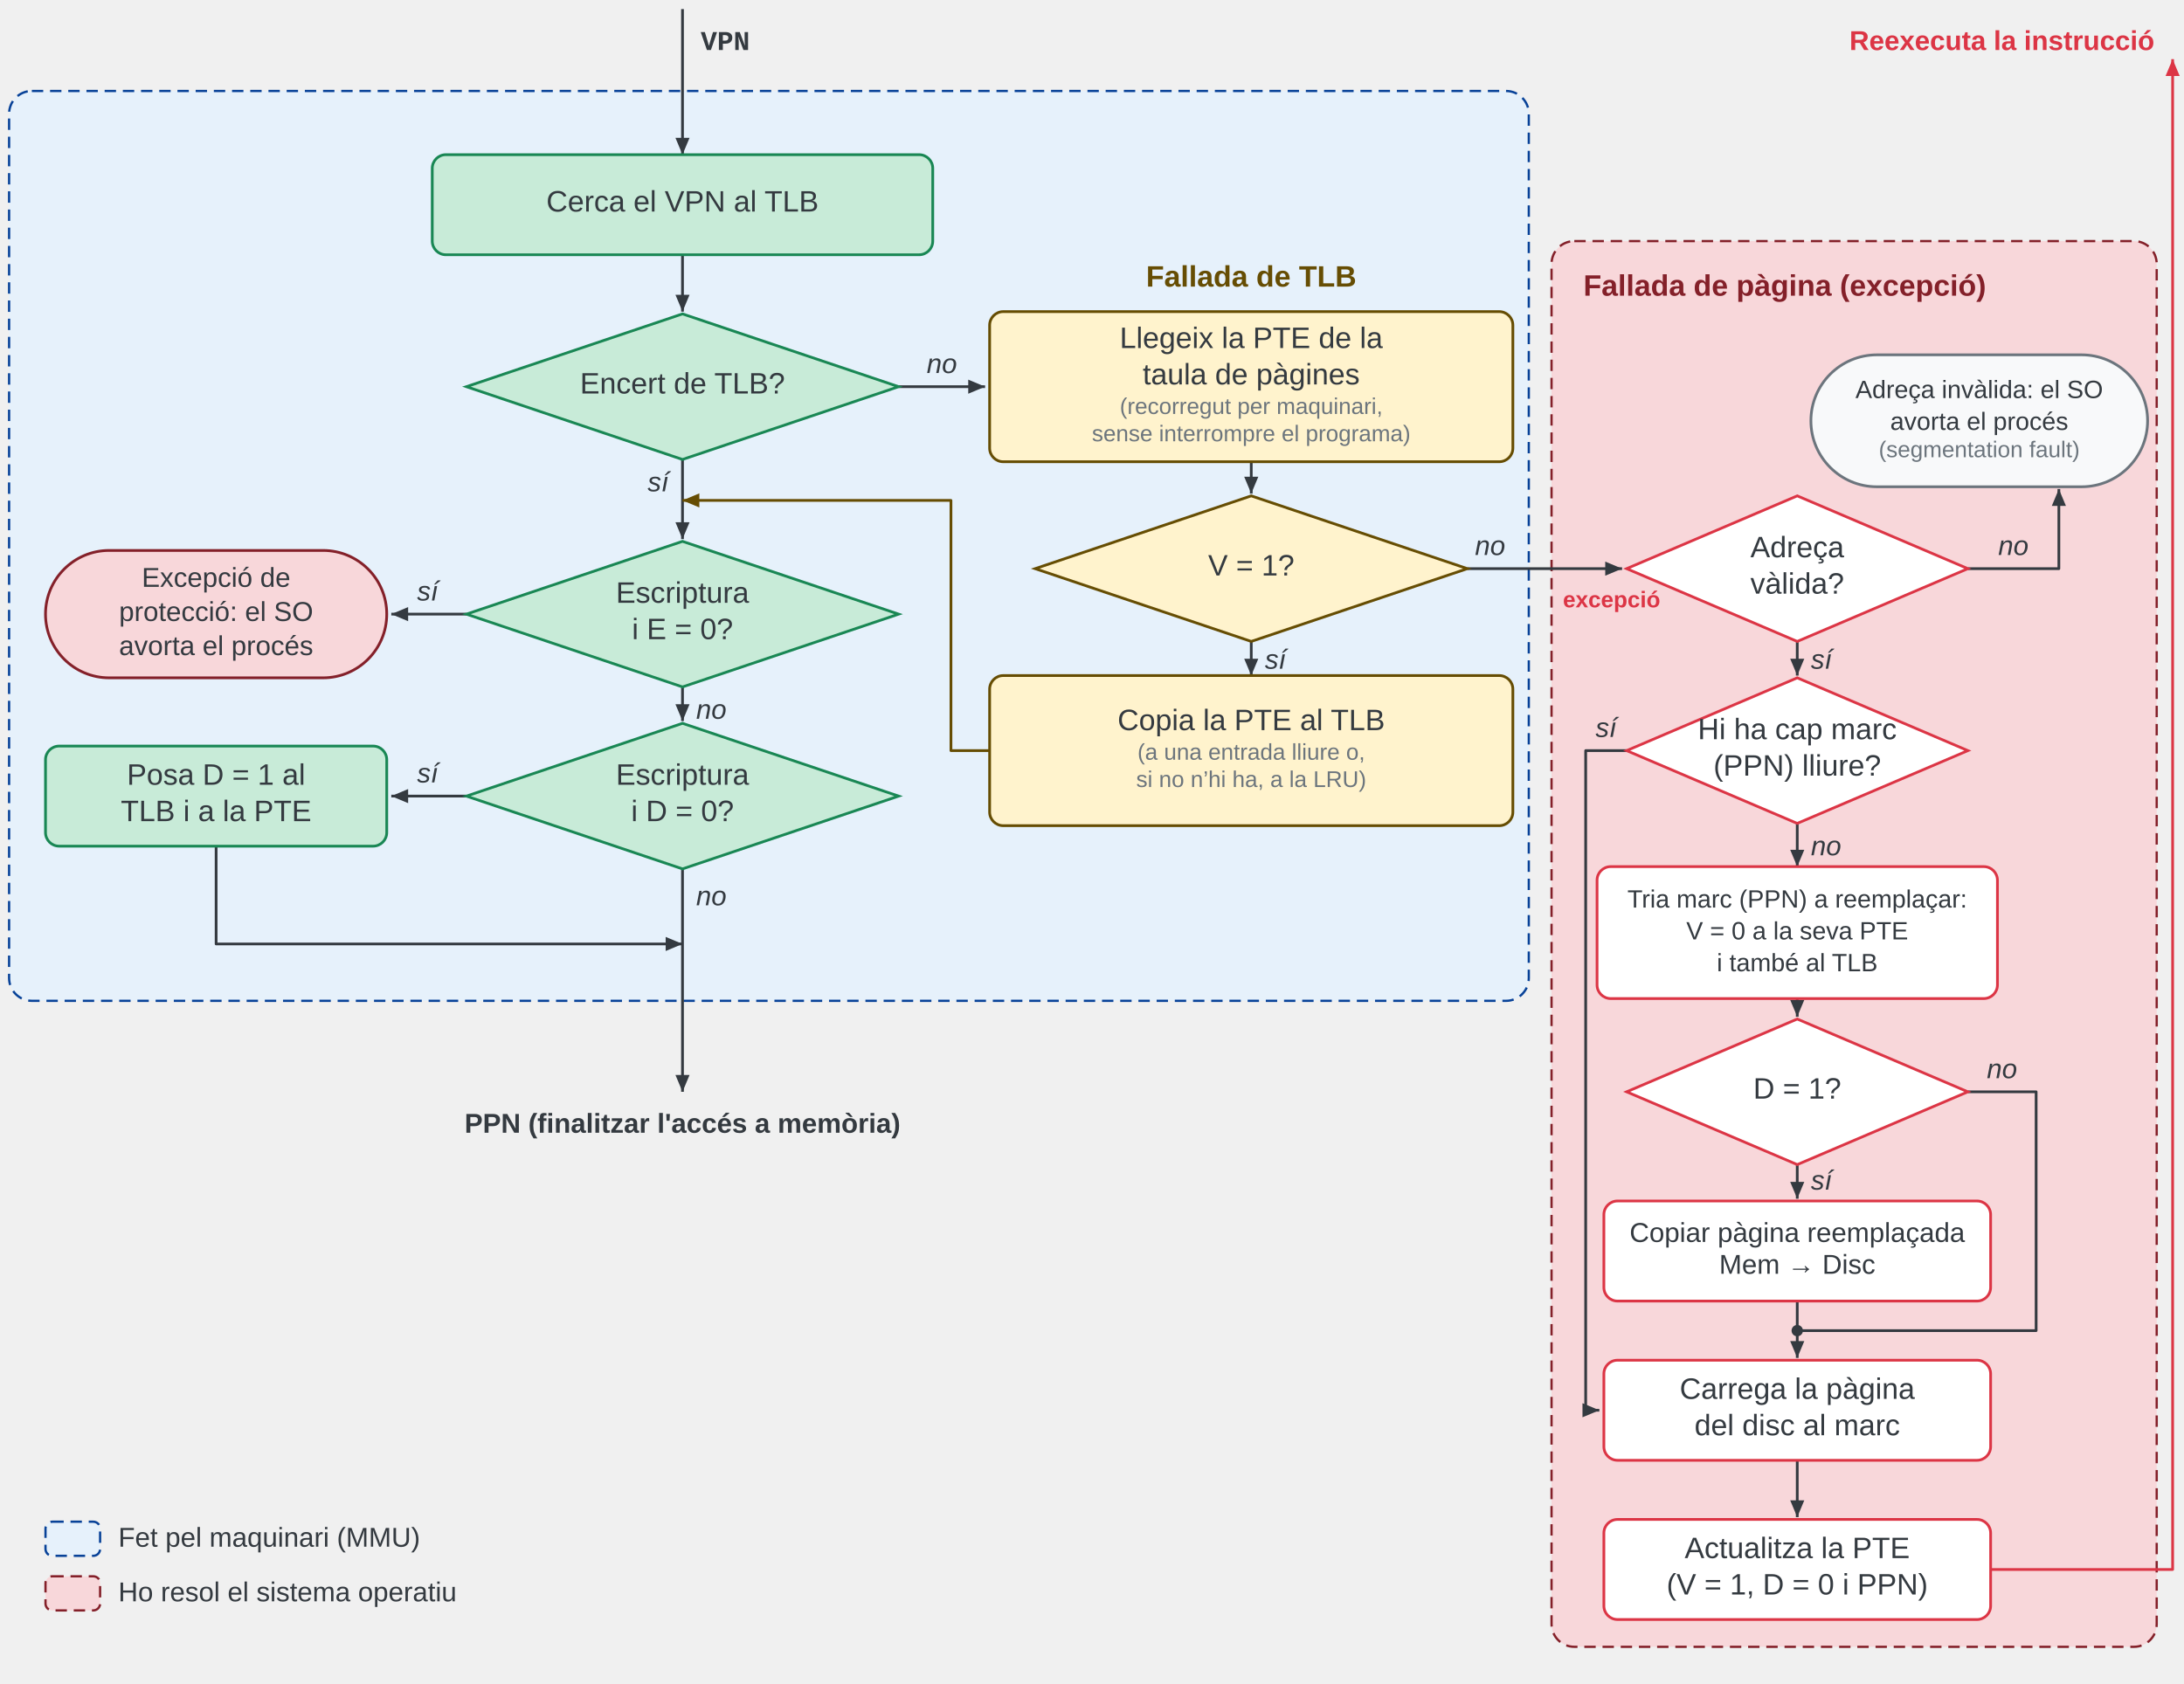
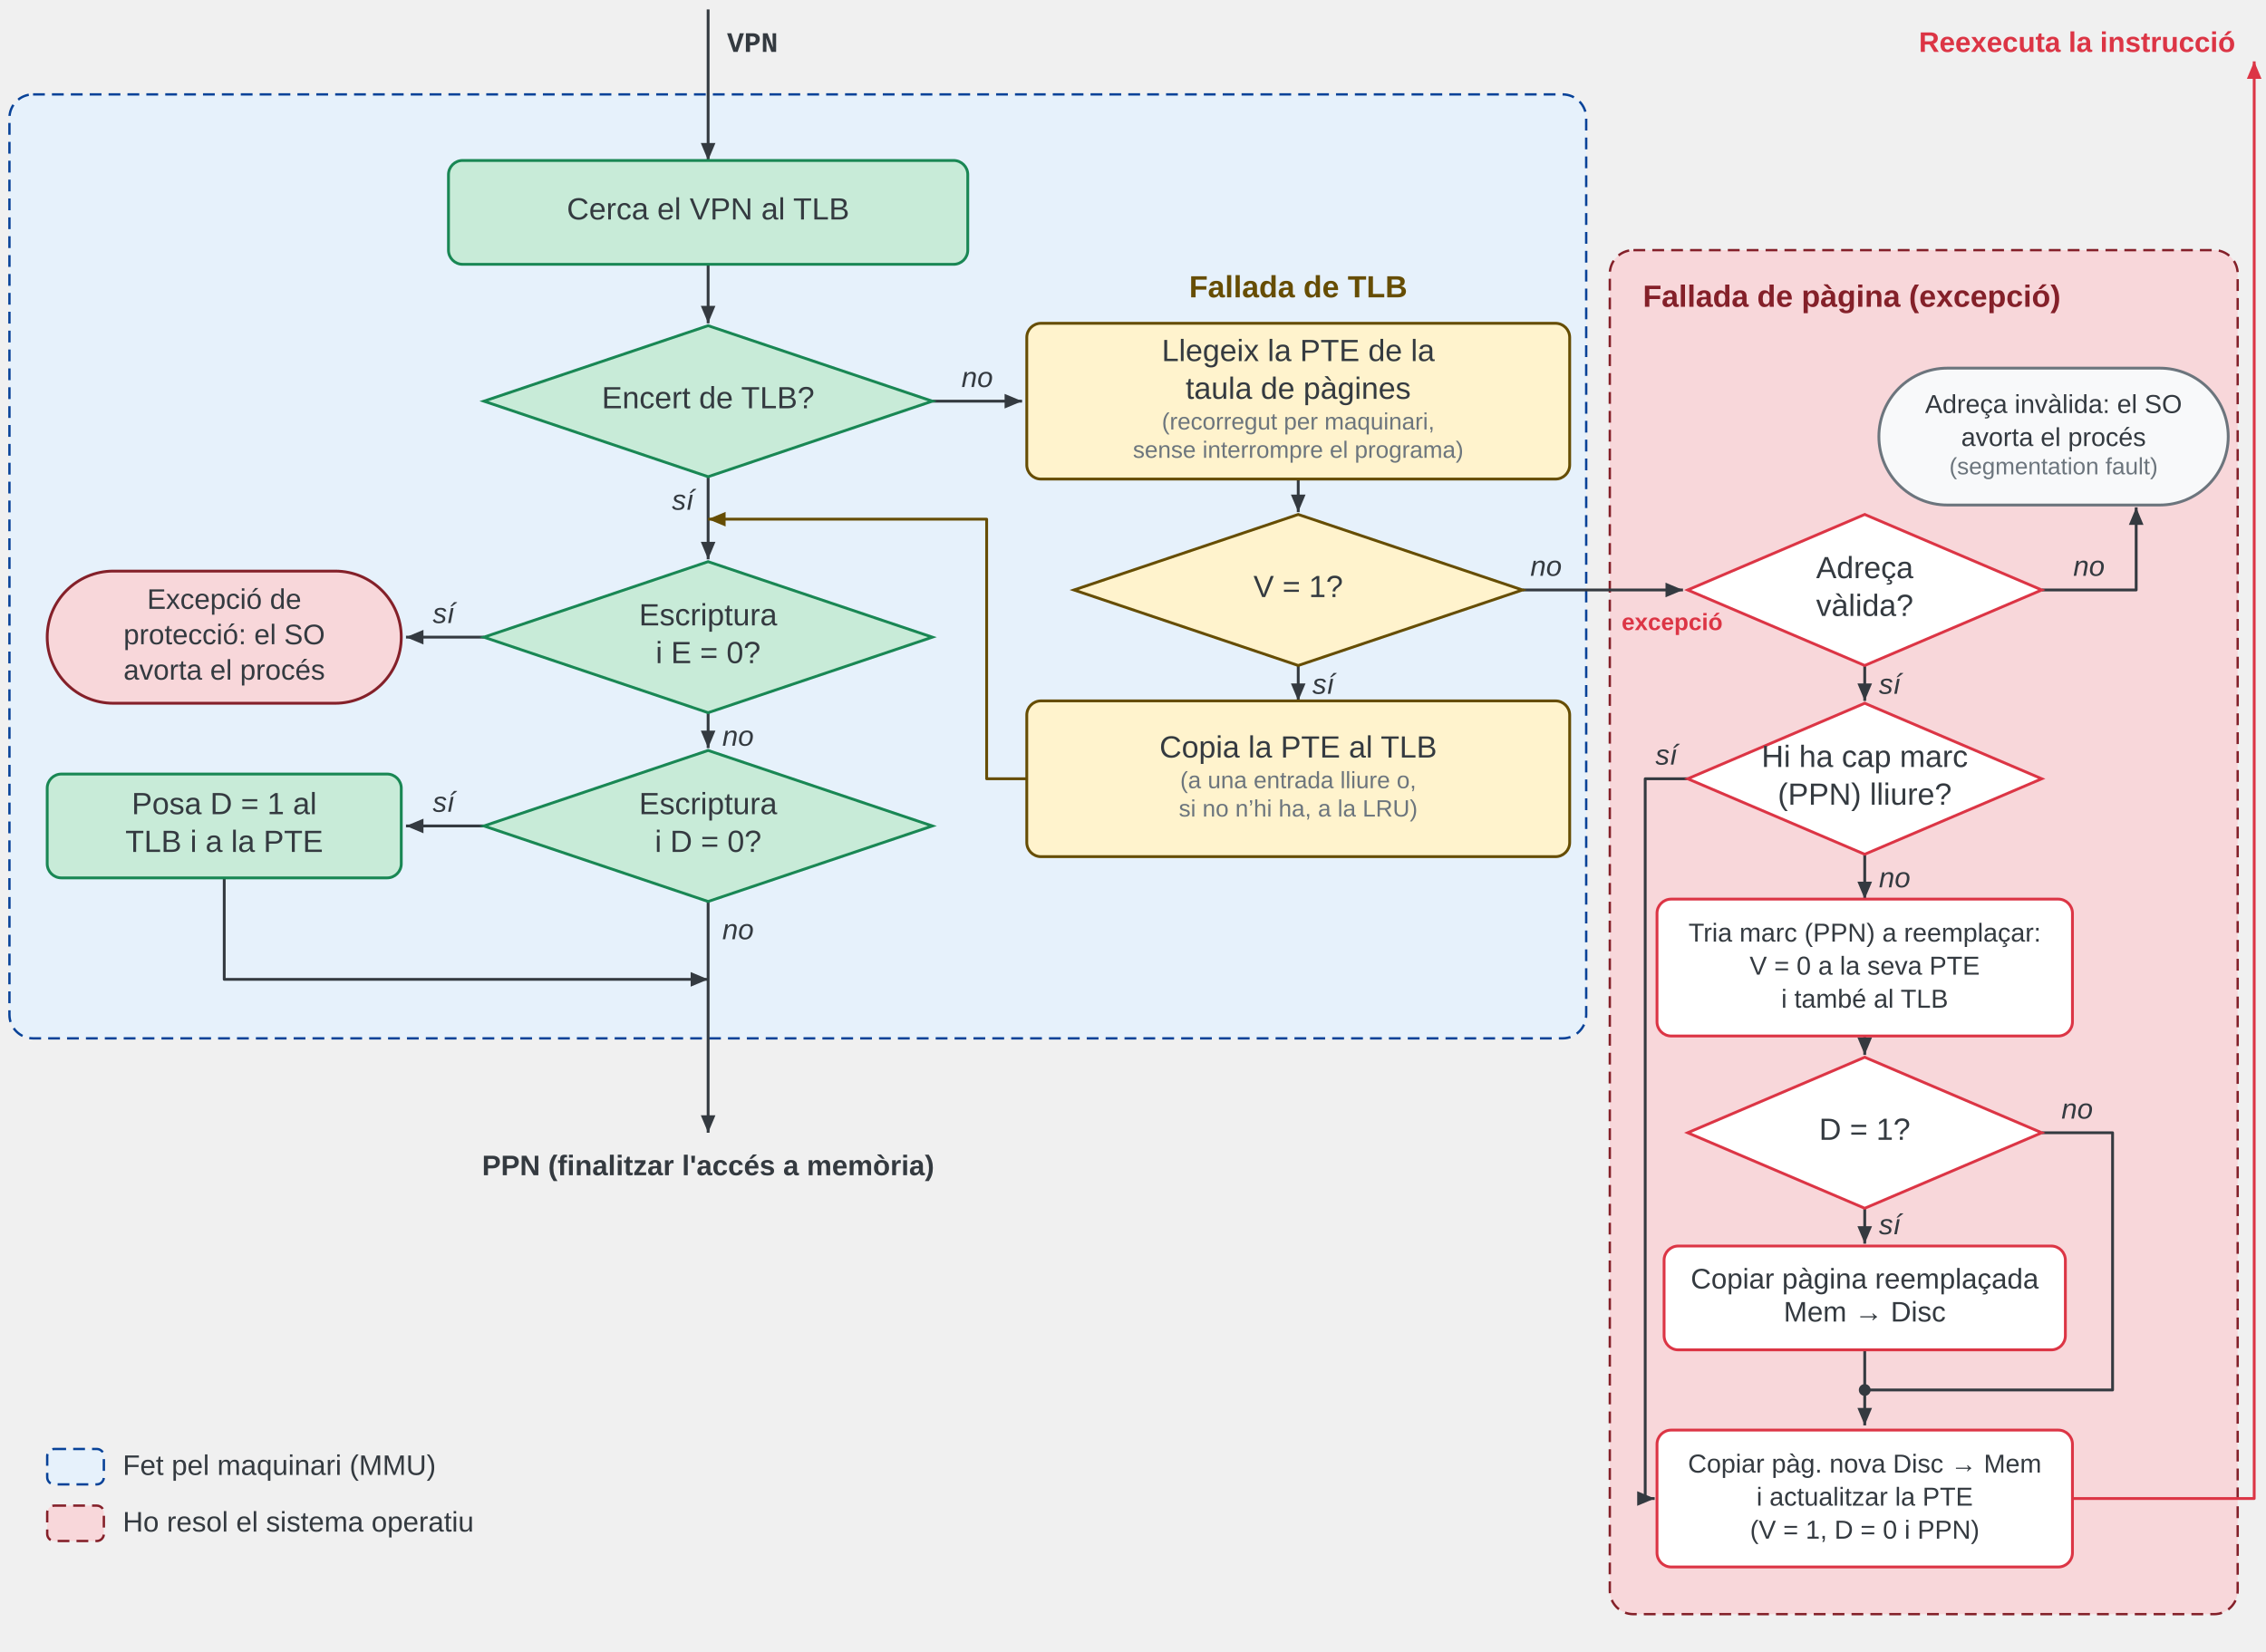
- <svg xmlns="http://www.w3.org/2000/svg" width="100%" viewBox="0 0 960 740" role="img">
+ <svg xmlns="http://www.w3.org/2000/svg" width="100%" viewBox="0 0 960 700" role="img">
  <g transform="translate(0,40)">
    <rect x="4" y="0" width="668" height="400" rx="10" fill="#e6f1fb" stroke="#084298" stroke-width="1" stroke-dasharray="5 3" />
-     <rect x="682" y="66" width="266" height="618" rx="10" fill="#f8d7da" stroke="#842029" stroke-width="1" stroke-dasharray="5 3" />
+     <rect x="682" y="66" width="266" height="578" rx="10" fill="#f8d7da" stroke="#842029" stroke-width="1" stroke-dasharray="5 3" />
    <polyline points="300,-36 300,28" fill="none" stroke="#343a40" stroke-width="1.2" stroke-linejoin="round" />
    <polygon points="300,28 296.9,20.6 303.1,20.6" fill="#343a40" />
    <polyline points="300,72 300,97" fill="none" stroke="#343a40" stroke-width="1.2" stroke-linejoin="round" />
    <polygon points="300,97 296.9,89.6 303.1,89.6" fill="#343a40" />
    <polyline points="300,162 300,197" fill="none" stroke="#343a40" stroke-width="1.2" stroke-linejoin="round" />
    <polygon points="300,197 296.9,189.6 303.1,189.6" fill="#343a40" />
    <polyline points="395,130 433,130" fill="none" stroke="#343a40" stroke-width="1.2" stroke-linejoin="round" />
    <polygon points="433,130 425.6,133.1 425.6,126.9" fill="#343a40" />
    <polyline points="205,230 172,230" fill="none" stroke="#343a40" stroke-width="1.2" stroke-linejoin="round" />
    <polygon points="172,230 179.4,226.9 179.4,233.1" fill="#343a40" />
    <polyline points="300,262 300,277" fill="none" stroke="#343a40" stroke-width="1.2" stroke-linejoin="round" />
    <polygon points="300,277 296.9,269.6 303.1,269.6" fill="#343a40" />
    <polyline points="205,310 172,310" fill="none" stroke="#343a40" stroke-width="1.2" stroke-linejoin="round" />
    <polygon points="172,310 179.4,306.9 179.4,313.1" fill="#343a40" />
    <polyline points="95,332 95,375 300,375" fill="none" stroke="#343a40" stroke-width="1.2" stroke-linejoin="round" />
    <polygon points="300,375 292.6,378.1 292.6,371.9" fill="#343a40" />
    <polyline points="300,342 300,440" fill="none" stroke="#343a40" stroke-width="1.2" stroke-linejoin="round" />
    <polygon points="300,440 296.9,432.6 303.1,432.6" fill="#343a40" />
    <polyline points="550,163 550,177" fill="none" stroke="#343a40" stroke-width="1.2" stroke-linejoin="round" />
    <polygon points="550,177 546.9,169.6 553.1,169.6" fill="#343a40" />
    <polyline points="550,242 550,257" fill="none" stroke="#343a40" stroke-width="1.2" stroke-linejoin="round" />
    <polygon points="550,257 546.9,249.6 553.1,249.6" fill="#343a40" />
    <polyline points="645,210 713,210" fill="none" stroke="#343a40" stroke-width="1.2" stroke-linejoin="round" />
    <polygon points="713,210 705.6,213.1 705.6,206.9" fill="#343a40" />
    <polyline points="435,290 418,290 418,180 300,180" fill="none" stroke="#664d03" stroke-width="1.2" stroke-linejoin="round" />
    <polygon points="300,180 307.4,176.9 307.4,183.1" fill="#664d03" />
    <polyline points="865,210 905,210 905,175" fill="none" stroke="#343a40" stroke-width="1.2" stroke-linejoin="round" />
    <polygon points="905,175 908.1,182.4 901.9,182.4" fill="#343a40" />
    <polyline points="790,242 790,257" fill="none" stroke="#343a40" stroke-width="1.2" stroke-linejoin="round" />
    <polygon points="790,257 786.9,249.6 793.1,249.6" fill="#343a40" />
-     <polyline points="715,290 697,290 697,580 703,580" fill="none" stroke="#343a40" stroke-width="1.2" stroke-linejoin="round" />
-     <polygon points="703,580 695.6,583.1 695.6,576.9" fill="#343a40" />
+     <polyline points="715,290 697,290 697,595 701,595" fill="none" stroke="#343a40" stroke-width="1.2" stroke-linejoin="round" />
+     <polygon points="701,595 693.6,598.1 693.6,591.9" fill="#343a40" />
    <polyline points="790,322 790,341" fill="none" stroke="#343a40" stroke-width="1.2" stroke-linejoin="round" />
    <polygon points="790,341 786.9,333.6 793.1,333.6" fill="#343a40" />
    <polyline points="790,399 790,407" fill="none" stroke="#343a40" stroke-width="1.2" stroke-linejoin="round" />
    <polygon points="790,407 786.9,399.6 793.1,399.6" fill="#343a40" />
    <polyline points="790,472 790,487" fill="none" stroke="#343a40" stroke-width="1.2" stroke-linejoin="round" />
    <polygon points="790,487 786.9,479.6 793.1,479.6" fill="#343a40" />
-     <polyline points="865,440 895,440 895,545.0 790,545.0" fill="none" stroke="#343a40" stroke-width="1.2" stroke-linejoin="round" />
-     <circle cx="790" cy="545.0" r="2.5" fill="#343a40" />
-     <polyline points="790,532 790,557" fill="none" stroke="#343a40" stroke-width="1.2" stroke-linejoin="round" />
-     <polygon points="790,557 786.9,549.6 793.1,549.6" fill="#343a40" />
-     <polyline points="790,602 790,627" fill="none" stroke="#343a40" stroke-width="1.2" stroke-linejoin="round" />
-     <polygon points="790,627 786.9,619.6 793.1,619.6" fill="#343a40" />
-     <polyline points="875,650 955,650 955,-14" fill="none" stroke="#dc3545" stroke-width="1.2" stroke-linejoin="round" />
+     <polyline points="865,440 895,440 895,549.0 790,549.0" fill="none" stroke="#343a40" stroke-width="1.2" stroke-linejoin="round" />
+     <circle cx="790" cy="549.0" r="2.5" fill="#343a40" />
+     <polyline points="790,532 790,564" fill="none" stroke="#343a40" stroke-width="1.2" stroke-linejoin="round" />
+     <polygon points="790,564 786.9,556.6 793.1,556.6" fill="#343a40" />
+     <polyline points="878,595 955,595 955,-14" fill="none" stroke="#dc3545" stroke-width="1.2" stroke-linejoin="round" />
    <polygon points="955,-14 958.1,-6.6 951.9,-6.6" fill="#dc3545" />
    <text x="294" y="176" font-family="'Liberation Sans', Arial, Helvetica, sans-serif" font-size="12" fill="#343a40" text-anchor="end" font-style="italic">sí</text>
    <text x="414" y="124" font-family="'Liberation Sans', Arial, Helvetica, sans-serif" font-size="12" fill="#343a40" text-anchor="middle" font-style="italic">no</text>
    <text x="188" y="224" font-family="'Liberation Sans', Arial, Helvetica, sans-serif" font-size="12" fill="#343a40" text-anchor="middle" font-style="italic">sí</text>
    <text x="306" y="276" font-family="'Liberation Sans', Arial, Helvetica, sans-serif" font-size="12" fill="#343a40" text-anchor="start" font-style="italic">no</text>
    <text x="188" y="304" font-family="'Liberation Sans', Arial, Helvetica, sans-serif" font-size="12" fill="#343a40" text-anchor="middle" font-style="italic">sí</text>
    <text x="306" y="358" font-family="'Liberation Sans', Arial, Helvetica, sans-serif" font-size="12" fill="#343a40" text-anchor="start" font-style="italic">no</text>
    <text x="556" y="254" font-family="'Liberation Sans', Arial, Helvetica, sans-serif" font-size="12" fill="#343a40" text-anchor="start" font-style="italic">sí</text>
    <text x="655" y="204" font-family="'Liberation Sans', Arial, Helvetica, sans-serif" font-size="12" fill="#343a40" text-anchor="middle" font-style="italic">no</text>
    <text x="796" y="254" font-family="'Liberation Sans', Arial, Helvetica, sans-serif" font-size="12" fill="#343a40" text-anchor="start" font-style="italic">sí</text>
    <text x="885" y="204" font-family="'Liberation Sans', Arial, Helvetica, sans-serif" font-size="12" fill="#343a40" text-anchor="middle" font-style="italic">no</text>
    <text x="706" y="284" font-family="'Liberation Sans', Arial, Helvetica, sans-serif" font-size="12" fill="#343a40" text-anchor="middle" font-style="italic">sí</text>
    <text x="796" y="336" font-family="'Liberation Sans', Arial, Helvetica, sans-serif" font-size="12" fill="#343a40" text-anchor="start" font-style="italic">no</text>
    <text x="796" y="483" font-family="'Liberation Sans', Arial, Helvetica, sans-serif" font-size="12" fill="#343a40" text-anchor="start" font-style="italic">sí</text>
    <text x="880" y="434" font-family="'Liberation Sans', Arial, Helvetica, sans-serif" font-size="12" fill="#343a40" text-anchor="middle" font-style="italic">no</text>
    <text x="687" y="227" font-family="'Liberation Sans', Arial, Helvetica, sans-serif" font-size="10" fill="#dc3545" text-anchor="start" font-weight="bold">excepció</text>
    <text x="308" y="-18" font-family="'Liberation Mono', 'Courier New', Courier, monospace" font-size="12" fill="#343a40" text-anchor="start" font-weight="bold">VPN</text>
    <text x="300" y="458" font-family="'Liberation Sans', Arial, Helvetica, sans-serif" font-size="12" fill="#343a40" text-anchor="middle" font-weight="bold">PPN (finalitzar l'accés a memòria)</text>
    <text x="947" y="-18" font-family="'Liberation Sans', Arial, Helvetica, sans-serif" font-size="12" fill="#dc3545" text-anchor="end" font-weight="bold">Reexecuta la instrucció</text>
    <rect x="190.0" y="28.0" width="220" height="44" rx="6" fill="#c8ebd8" stroke="#198754" stroke-width="1.2" />
    <text x="300" y="53" font-family="'Liberation Sans', Arial, Helvetica, sans-serif" font-size="13" fill="#343a40" text-anchor="middle">Cerca el VPN al TLB</text>
    <polygon points="300,98.0 395.0,130 300,162.0 205.0,130" fill="#c8ebd8" stroke="#198754" stroke-width="1.2" />
    <text x="300" y="133" font-family="'Liberation Sans', Arial, Helvetica, sans-serif" font-size="13" fill="#343a40" text-anchor="middle">Encert de TLB?</text>
    <polygon points="300,198.0 395.0,230 300,262.0 205.0,230" fill="#c8ebd8" stroke="#198754" stroke-width="1.2" />
    <text x="300" y="225" font-family="'Liberation Sans', Arial, Helvetica, sans-serif" font-size="13" fill="#343a40" text-anchor="middle">Escriptura</text>
    <text x="300" y="241" font-family="'Liberation Sans', Arial, Helvetica, sans-serif" font-size="13" fill="#343a40" text-anchor="middle">i E = 0?</text>
    <polygon points="300,278.0 395.0,310 300,342.0 205.0,310" fill="#c8ebd8" stroke="#198754" stroke-width="1.2" />
    <text x="300" y="305" font-family="'Liberation Sans', Arial, Helvetica, sans-serif" font-size="13" fill="#343a40" text-anchor="middle">Escriptura</text>
    <text x="300" y="321" font-family="'Liberation Sans', Arial, Helvetica, sans-serif" font-size="13" fill="#343a40" text-anchor="middle">i D = 0?</text>
    <rect x="20.0" y="202.0" width="150" height="56" rx="28.0" fill="#f8d7da" stroke="#842029" stroke-width="1.2" />
    <text x="95" y="218" font-family="'Liberation Sans', Arial, Helvetica, sans-serif" font-size="12" fill="#343a40" text-anchor="middle">Excepció de</text>
    <text x="95" y="233" font-family="'Liberation Sans', Arial, Helvetica, sans-serif" font-size="12" fill="#343a40" text-anchor="middle">protecció: el SO</text>
    <text x="95" y="248" font-family="'Liberation Sans', Arial, Helvetica, sans-serif" font-size="12" fill="#343a40" text-anchor="middle">avorta el procés</text>
    <rect x="20.0" y="288.0" width="150" height="44" rx="6" fill="#c8ebd8" stroke="#198754" stroke-width="1.2" />
    <text x="95" y="305" font-family="'Liberation Sans', Arial, Helvetica, sans-serif" font-size="13" fill="#343a40" text-anchor="middle">Posa D = 1 al</text>
    <text x="95" y="321" font-family="'Liberation Sans', Arial, Helvetica, sans-serif" font-size="13" fill="#343a40" text-anchor="middle">TLB i a la PTE</text>
    <rect x="435.0" y="97.0" width="230" height="66" rx="6" fill="#fff3cd" stroke="#664d03" stroke-width="1.2" />
    <text x="550" y="113" font-family="'Liberation Sans', Arial, Helvetica, sans-serif" font-size="13" fill="#343a40" text-anchor="middle">Llegeix la PTE de la</text>
    <text x="550" y="129" font-family="'Liberation Sans', Arial, Helvetica, sans-serif" font-size="13" fill="#343a40" text-anchor="middle">taula de pàgines</text>
    <text x="550" y="142" font-family="'Liberation Sans', Arial, Helvetica, sans-serif" font-size="10" fill="#6c757d" text-anchor="middle">(recorregut per maquinari,</text>
    <text x="550" y="154" font-family="'Liberation Sans', Arial, Helvetica, sans-serif" font-size="10" fill="#6c757d" text-anchor="middle">sense interrompre el programa)</text>
    <polygon points="550,178.0 645.0,210 550,242.0 455.0,210" fill="#fff3cd" stroke="#664d03" stroke-width="1.2" />
    <text x="550" y="213" font-family="'Liberation Sans', Arial, Helvetica, sans-serif" font-size="13" fill="#343a40" text-anchor="middle">V = 1?</text>
    <rect x="435.0" y="257.0" width="230" height="66" rx="6" fill="#fff3cd" stroke="#664d03" stroke-width="1.2" />
    <text x="550" y="281" font-family="'Liberation Sans', Arial, Helvetica, sans-serif" font-size="13" fill="#343a40" text-anchor="middle">Copia la PTE al TLB</text>
    <text x="550" y="294" font-family="'Liberation Sans', Arial, Helvetica, sans-serif" font-size="10" fill="#6c757d" text-anchor="middle">(a una entrada lliure o,</text>
    <text x="550" y="306" font-family="'Liberation Sans', Arial, Helvetica, sans-serif" font-size="10" fill="#6c757d" text-anchor="middle">si no n’hi ha, a la LRU)</text>
    <polygon points="790,178.0 865.0,210 790,242.0 715.0,210" fill="#ffffff" stroke="#dc3545" stroke-width="1.2" />
    <text x="790" y="205" font-family="'Liberation Sans', Arial, Helvetica, sans-serif" font-size="13" fill="#343a40" text-anchor="middle">Adreça</text>
    <text x="790" y="221" font-family="'Liberation Sans', Arial, Helvetica, sans-serif" font-size="13" fill="#343a40" text-anchor="middle">vàlida?</text>
    <rect x="796.0" y="116.0" width="148" height="58" rx="29.0" fill="#f8f9fa" stroke="#6c757d" stroke-width="1.2" />
    <text x="870" y="135" font-family="'Liberation Sans', Arial, Helvetica, sans-serif" font-size="11" fill="#343a40" text-anchor="middle">Adreça invàlida: el SO</text>
    <text x="870" y="149" font-family="'Liberation Sans', Arial, Helvetica, sans-serif" font-size="11" fill="#343a40" text-anchor="middle">avorta el procés</text>
    <text x="870" y="161" font-family="'Liberation Sans', Arial, Helvetica, sans-serif" font-size="10" fill="#6c757d" text-anchor="middle">(segmentation fault)</text>
    <polygon points="790,258.0 865.0,290 790,322.0 715.0,290" fill="#ffffff" stroke="#dc3545" stroke-width="1.2" />
    <text x="790" y="285" font-family="'Liberation Sans', Arial, Helvetica, sans-serif" font-size="13" fill="#343a40" text-anchor="middle">Hi ha cap marc</text>
    <text x="790" y="301" font-family="'Liberation Sans', Arial, Helvetica, sans-serif" font-size="13" fill="#343a40" text-anchor="middle">(PPN) lliure?</text>
    <rect x="702.0" y="341.0" width="176" height="58" rx="6" fill="#ffffff" stroke="#dc3545" stroke-width="1.2" />
    <text x="790" y="359" font-family="'Liberation Sans', Arial, Helvetica, sans-serif" font-size="11" fill="#343a40" text-anchor="middle">Tria marc (PPN) a reemplaçar:</text>
    <text x="790" y="373" font-family="'Liberation Sans', Arial, Helvetica, sans-serif" font-size="11" fill="#343a40" text-anchor="middle">V = 0 a la seva PTE</text>
    <text x="790" y="387" font-family="'Liberation Sans', Arial, Helvetica, sans-serif" font-size="11" fill="#343a40" text-anchor="middle">i també al TLB</text>
    <polygon points="790,408.0 865.0,440 790,472.0 715.0,440" fill="#ffffff" stroke="#dc3545" stroke-width="1.2" />
    <text x="790" y="443" font-family="'Liberation Sans', Arial, Helvetica, sans-serif" font-size="13" fill="#343a40" text-anchor="middle">D = 1?</text>
    <rect x="705.0" y="488.0" width="170" height="44" rx="6" fill="#ffffff" stroke="#dc3545" stroke-width="1.2" />
    <text x="790" y="506" font-family="'Liberation Sans', Arial, Helvetica, sans-serif" font-size="12" fill="#343a40" text-anchor="middle">Copiar pàgina reemplaçada</text>
    <text x="790" y="520" font-family="'Liberation Sans', Arial, Helvetica, sans-serif" font-size="12" fill="#343a40" text-anchor="middle">Mem → Disc</text>
-     <rect x="705.0" y="558.0" width="170" height="44" rx="6" fill="#ffffff" stroke="#dc3545" stroke-width="1.2" />
-     <text x="790" y="575" font-family="'Liberation Sans', Arial, Helvetica, sans-serif" font-size="13" fill="#343a40" text-anchor="middle">Carrega la pàgina</text>
-     <text x="790" y="591" font-family="'Liberation Sans', Arial, Helvetica, sans-serif" font-size="13" fill="#343a40" text-anchor="middle">del disc al marc</text>
-     <rect x="705.0" y="628.0" width="170" height="44" rx="6" fill="#ffffff" stroke="#dc3545" stroke-width="1.2" />
-     <text x="790" y="645" font-family="'Liberation Sans', Arial, Helvetica, sans-serif" font-size="13" fill="#343a40" text-anchor="middle">Actualitza la PTE</text>
-     <text x="790" y="661" font-family="'Liberation Sans', Arial, Helvetica, sans-serif" font-size="13" fill="#343a40" text-anchor="middle">(V = 1, D = 0 i PPN)</text>
+     <rect x="702.0" y="566.0" width="176" height="58" rx="6" fill="#ffffff" stroke="#dc3545" stroke-width="1.2" />
+     <text x="790" y="584" font-family="'Liberation Sans', Arial, Helvetica, sans-serif" font-size="11" fill="#343a40" text-anchor="middle">Copiar pàg. nova Disc → Mem</text>
+     <text x="790" y="598" font-family="'Liberation Sans', Arial, Helvetica, sans-serif" font-size="11" fill="#343a40" text-anchor="middle">i actualitzar la PTE</text>
+     <text x="790" y="612" font-family="'Liberation Sans', Arial, Helvetica, sans-serif" font-size="11" fill="#343a40" text-anchor="middle">(V = 1, D = 0 i PPN)</text>
    <text x="550" y="86" font-family="'Liberation Sans', Arial, Helvetica, sans-serif" font-size="13" fill="#664d03" text-anchor="middle" font-weight="bold">Fallada de TLB</text>
    <text x="696" y="90" font-family="'Liberation Sans', Arial, Helvetica, sans-serif" font-size="13" fill="#842029" text-anchor="start" font-weight="bold">Fallada de pàgina (excepció)</text>
-     <rect x="20" y="629" width="24" height="15" rx="3" fill="#e6f1fb" stroke="#084298" stroke-width="1" stroke-dasharray="5 3" />
-     <text x="52" y="640" font-family="'Liberation Sans', Arial, Helvetica, sans-serif" font-size="12" fill="#343a40" text-anchor="start">Fet pel maquinari (MMU)</text>
-     <rect x="20" y="653" width="24" height="15" rx="3" fill="#f8d7da" stroke="#842029" stroke-width="1" stroke-dasharray="5 3" />
-     <text x="52" y="664" font-family="'Liberation Sans', Arial, Helvetica, sans-serif" font-size="12" fill="#343a40" text-anchor="start">Ho resol el sistema operatiu</text>
+     <rect x="20" y="574" width="24" height="15" rx="3" fill="#e6f1fb" stroke="#084298" stroke-width="1" stroke-dasharray="5 3" />
+     <text x="52" y="585" font-family="'Liberation Sans', Arial, Helvetica, sans-serif" font-size="12" fill="#343a40" text-anchor="start">Fet pel maquinari (MMU)</text>
+     <rect x="20" y="598" width="24" height="15" rx="3" fill="#f8d7da" stroke="#842029" stroke-width="1" stroke-dasharray="5 3" />
+     <text x="52" y="609" font-family="'Liberation Sans', Arial, Helvetica, sans-serif" font-size="12" fill="#343a40" text-anchor="start">Ho resol el sistema operatiu</text>
  </g>
</svg>
